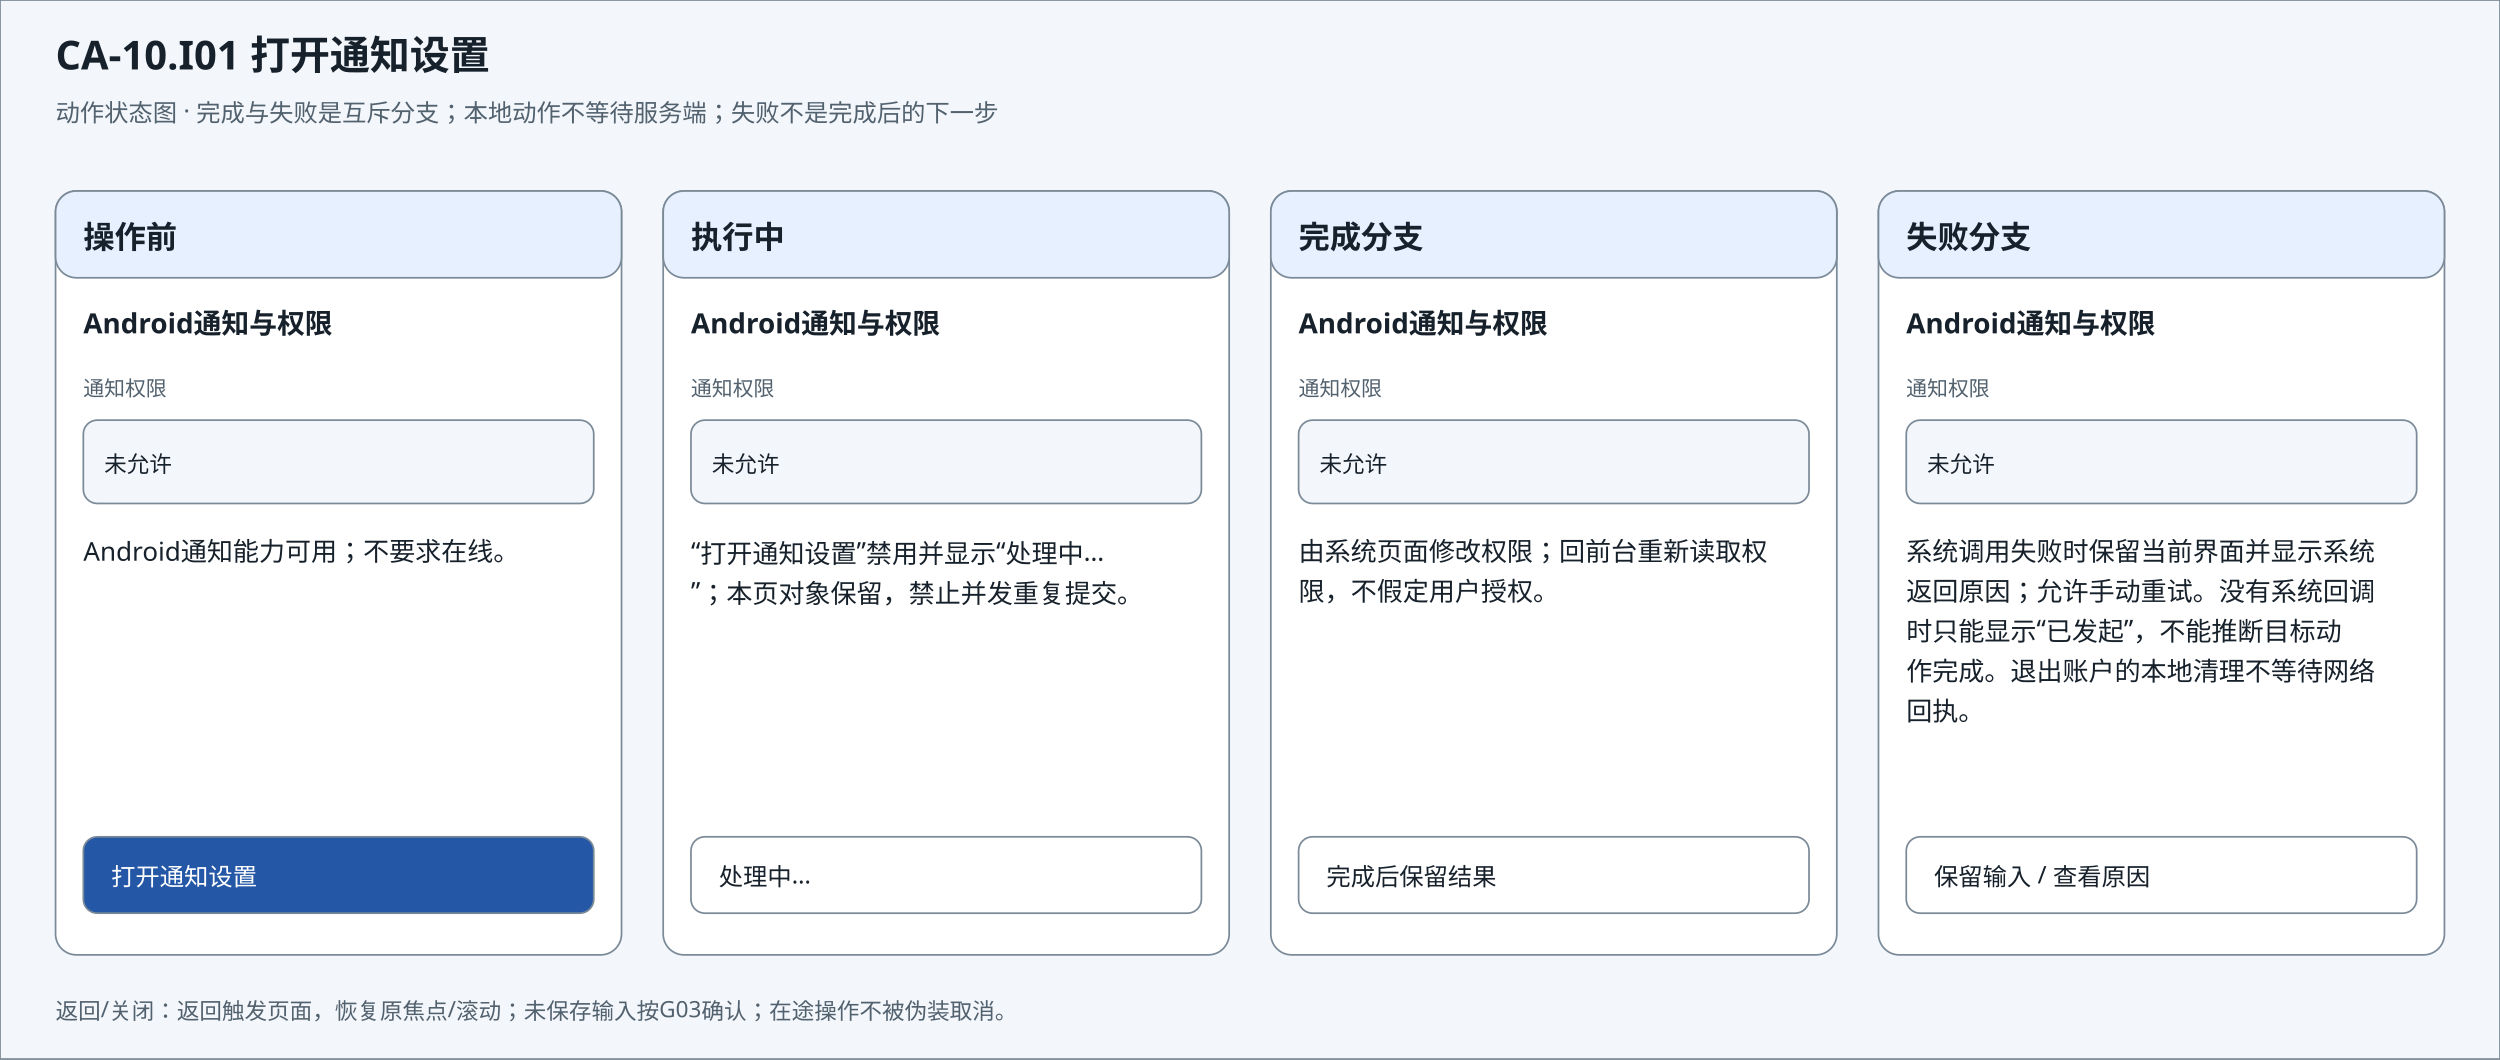
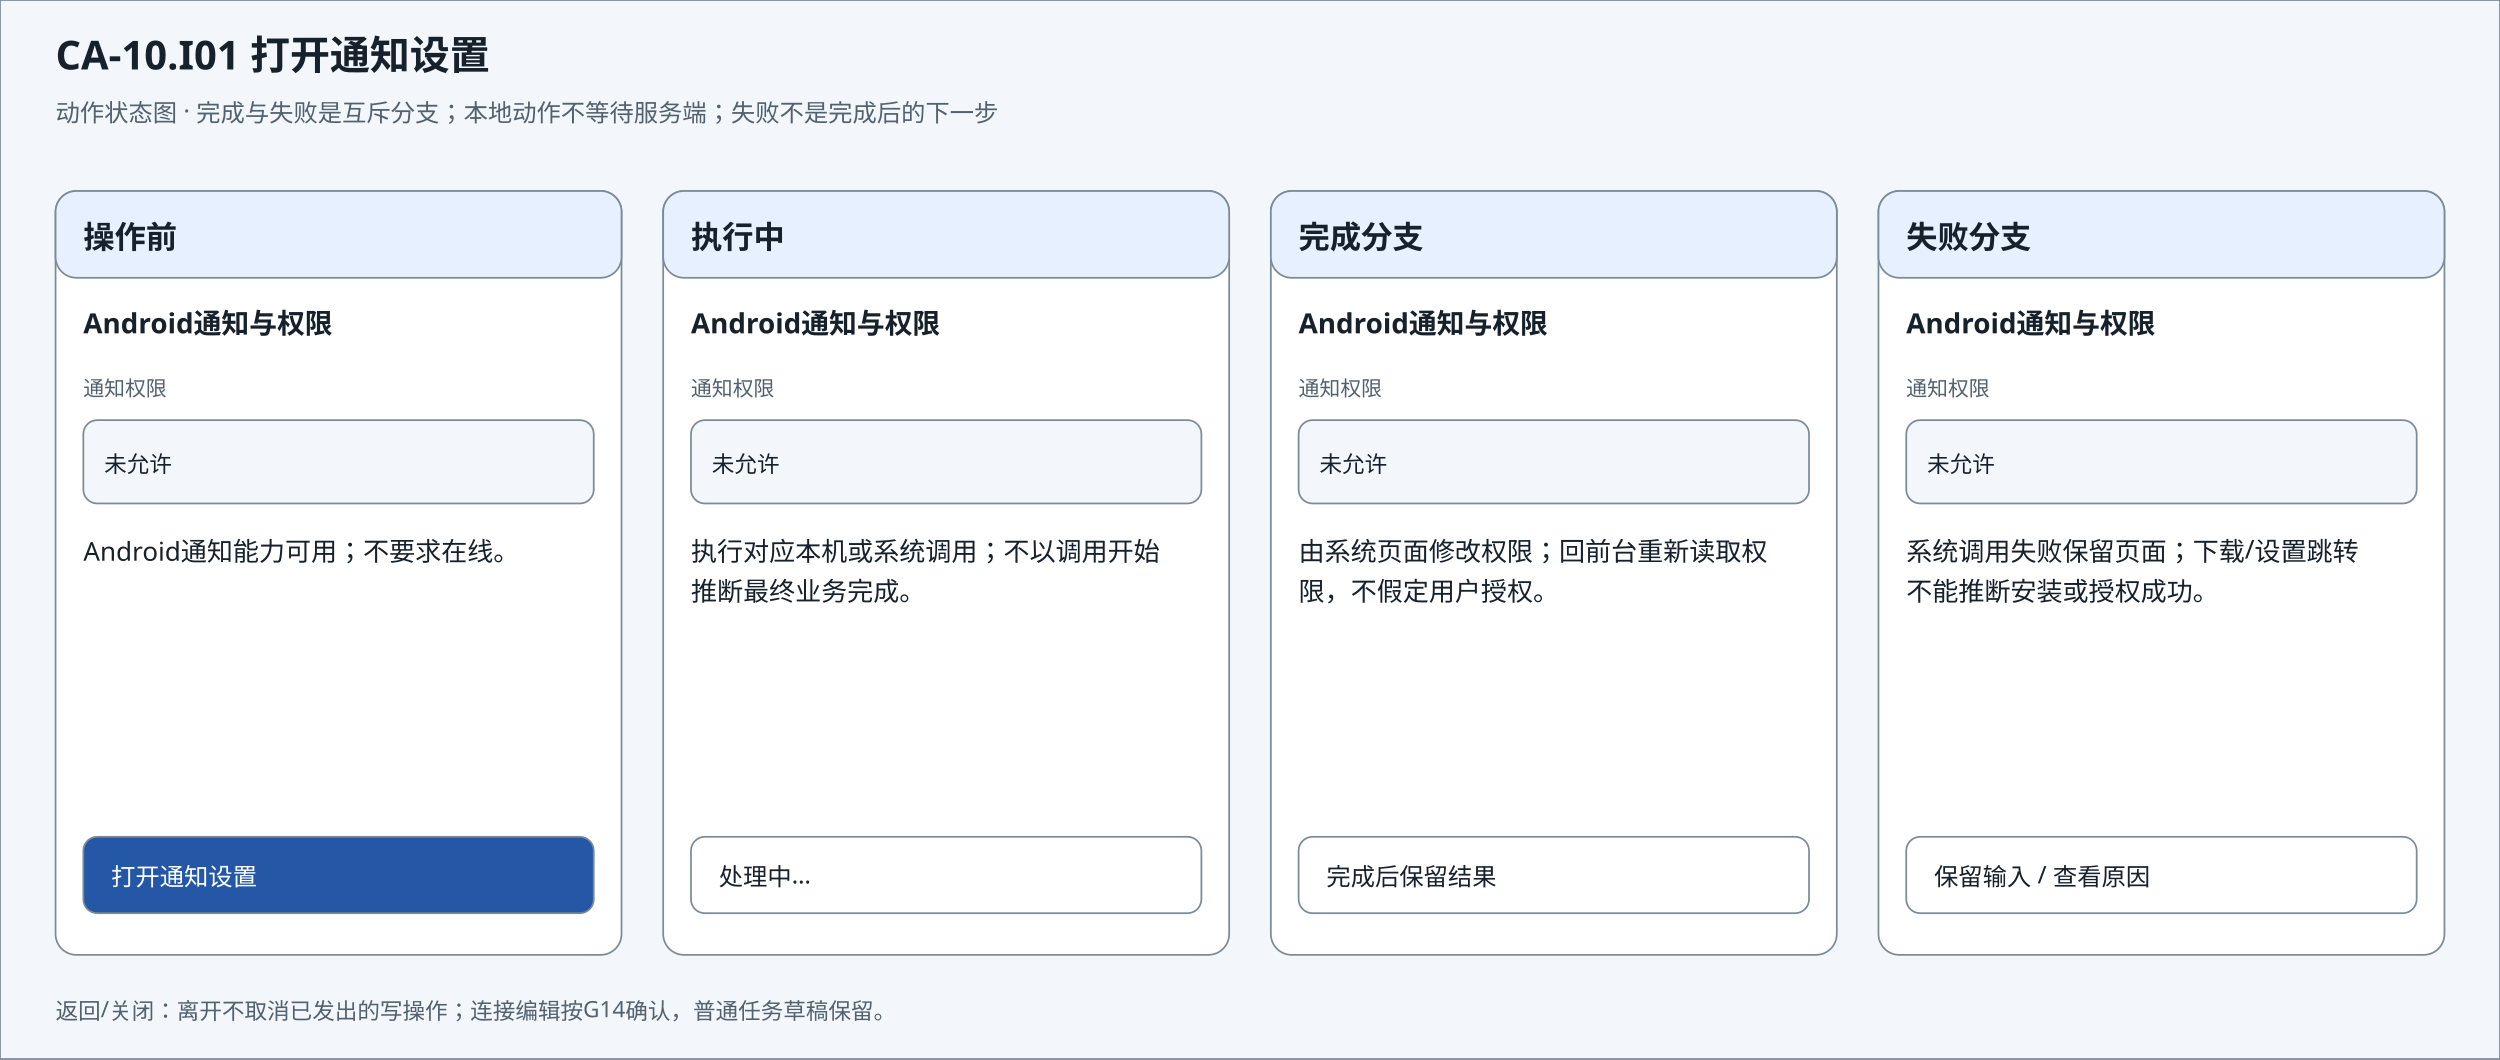
<svg xmlns="http://www.w3.org/2000/svg" width="1440" height="610" viewBox="0 0 1440 610" role="img">
  <style>text{font-family:"Microsoft YaHei","Segoe UI",sans-serif}</style>
  <rect x="0" y="0" width="1440" height="610" rx="0" fill="#F3F6FB" stroke="#7B8A98" />
  <text x="32" y="40" font-size="23" fill="#17212B" font-weight="600">CA-10.I01  打开通知设置</text>
  <text x="32" y="70" font-size="14" fill="#52616E" font-weight="400">动作状态图 · 完成与失败是互斥分支；本地动作不等待服务端；失败不是完成后的下一步</text>
  <rect x="32" y="110" width="326" height="440" rx="12" fill="#FFFFFF" stroke="#7B8A98" />
  <rect x="32" y="110" width="326" height="50" rx="12" fill="#E6F0FF" stroke="#7B8A98" />
  <text x="48" y="143" font-size="18" fill="#17212B" font-weight="600">操作前</text>
  <text x="48" y="192" font-size="16" fill="#17212B" font-weight="600">Android通知与权限</text>
  <text x="48" y="228" font-size="12" fill="#52616E" font-weight="400">通知权限</text>
  <rect x="48" y="242" width="294" height="48" rx="8" fill="#F3F6FB" stroke="#7B8A98" />
  <text x="60" y="272" font-size="13" fill="#17212B" font-weight="400">未允许</text>
  <text x="48" y="323" font-size="15" fill="#17212B" font-weight="400">Android通知能力可用；不要求在线。</text>
  <rect x="48" y="482" width="294" height="44" rx="8" fill="#2457A6" stroke="#7B8A98" />
  <text x="64" y="510" font-size="14" fill="#FFFFFF" font-weight="400">打开通知设置</text>
  <rect x="382" y="110" width="326" height="440" rx="12" fill="#FFFFFF" stroke="#7B8A98" />
  <rect x="382" y="110" width="326" height="50" rx="12" fill="#E6F0FF" stroke="#7B8A98" />
  <text x="398" y="143" font-size="18" fill="#17212B" font-weight="600">执行中</text>
  <text x="398" y="192" font-size="16" fill="#17212B" font-weight="600">Android通知与权限</text>
  <text x="398" y="228" font-size="12" fill="#52616E" font-weight="400">通知权限</text>
  <rect x="398" y="242" width="294" height="48" rx="8" fill="#F3F6FB" stroke="#7B8A98" />
  <text x="410" y="272" font-size="13" fill="#17212B" font-weight="400">未允许</text>
-   <text x="398" y="323" font-size="15" fill="#17212B" font-weight="400">“打开通知设置”禁用并显示“处理中…</text>
-   <text x="398" y="346" font-size="15" fill="#17212B" font-weight="400">”；本页对象保留，禁止并发重复提交。</text>
+   <text x="398" y="323" font-size="15" fill="#17212B" font-weight="400">执行对应本机或系统调用；不以调用开始</text>
+   <text x="398" y="346" font-size="15" fill="#17212B" font-weight="400">推断最终业务完成。</text>
  <rect x="398" y="482" width="294" height="44" rx="8" fill="#FFFFFF" stroke="#7B8A98" />
  <text x="414" y="510" font-size="14" fill="#17212B" font-weight="400">处理中…</text>
  <rect x="732" y="110" width="326" height="440" rx="12" fill="#FFFFFF" stroke="#7B8A98" />
  <rect x="732" y="110" width="326" height="50" rx="12" fill="#E6F0FF" stroke="#7B8A98" />
  <text x="748" y="143" font-size="18" fill="#17212B" font-weight="600">完成分支</text>
  <text x="748" y="192" font-size="16" fill="#17212B" font-weight="600">Android通知与权限</text>
  <text x="748" y="228" font-size="12" fill="#52616E" font-weight="400">通知权限</text>
  <rect x="748" y="242" width="294" height="48" rx="8" fill="#F3F6FB" stroke="#7B8A98" />
  <text x="760" y="272" font-size="13" fill="#17212B" font-weight="400">未允许</text>
  <text x="748" y="323" font-size="15" fill="#17212B" font-weight="400">由系统页面修改权限；回前台重新读取权</text>
  <text x="748" y="346" font-size="15" fill="#17212B" font-weight="400">限，不假定用户授权。</text>
  <rect x="748" y="482" width="294" height="44" rx="8" fill="#FFFFFF" stroke="#7B8A98" />
  <text x="764" y="510" font-size="14" fill="#17212B" font-weight="400">完成后保留结果</text>
  <rect x="1082" y="110" width="326" height="440" rx="12" fill="#FFFFFF" stroke="#7B8A98" />
  <rect x="1082" y="110" width="326" height="50" rx="12" fill="#E6F0FF" stroke="#7B8A98" />
  <text x="1098" y="143" font-size="18" fill="#17212B" font-weight="600">失败分支</text>
  <text x="1098" y="192" font-size="16" fill="#17212B" font-weight="600">Android通知与权限</text>
  <text x="1098" y="228" font-size="12" fill="#52616E" font-weight="400">通知权限</text>
  <rect x="1098" y="242" width="294" height="48" rx="8" fill="#F3F6FB" stroke="#7B8A98" />
  <text x="1110" y="272" font-size="13" fill="#17212B" font-weight="400">未允许</text>
-   <text x="1098" y="323" font-size="15" fill="#17212B" font-weight="400">系统调用失败时保留当前界面并显示系统</text>
-   <text x="1098" y="346" font-size="15" fill="#17212B" font-weight="400">返回原因；允许手动重试。没有系统回调</text>
-   <text x="1098" y="369" font-size="15" fill="#17212B" font-weight="400">时只能显示“已发起”，不能推断目标动</text>
-   <text x="1098" y="392" font-size="15" fill="#17212B" font-weight="400">作完成。退出账户的本地清理不等待网络</text>
-   <text x="1098" y="415" font-size="15" fill="#17212B" font-weight="400">回执。</text>
+   <text x="1098" y="323" font-size="15" fill="#17212B" font-weight="400">系统调用失败保留页面；下载/设置跳转</text>
+   <text x="1098" y="346" font-size="15" fill="#17212B" font-weight="400">不能推断安装或授权成功。</text>
  <rect x="1098" y="482" width="294" height="44" rx="8" fill="#FFFFFF" stroke="#7B8A98" />
  <text x="1114" y="510" font-size="14" fill="#17212B" font-weight="400">保留输入 / 查看原因</text>
-   <text x="32" y="587" font-size="13" fill="#52616E" font-weight="400">返回/关闭：返回触发页面，恢复原焦点/滚动；未保存输入按G03确认；在途操作不被伪装取消。</text>
+   <text x="32" y="587" font-size="13" fill="#52616E" font-weight="400">返回/关闭：离开不取消已发出的写操作；连接编辑按G14确认，普通任务草稿保留。</text>
</svg>
